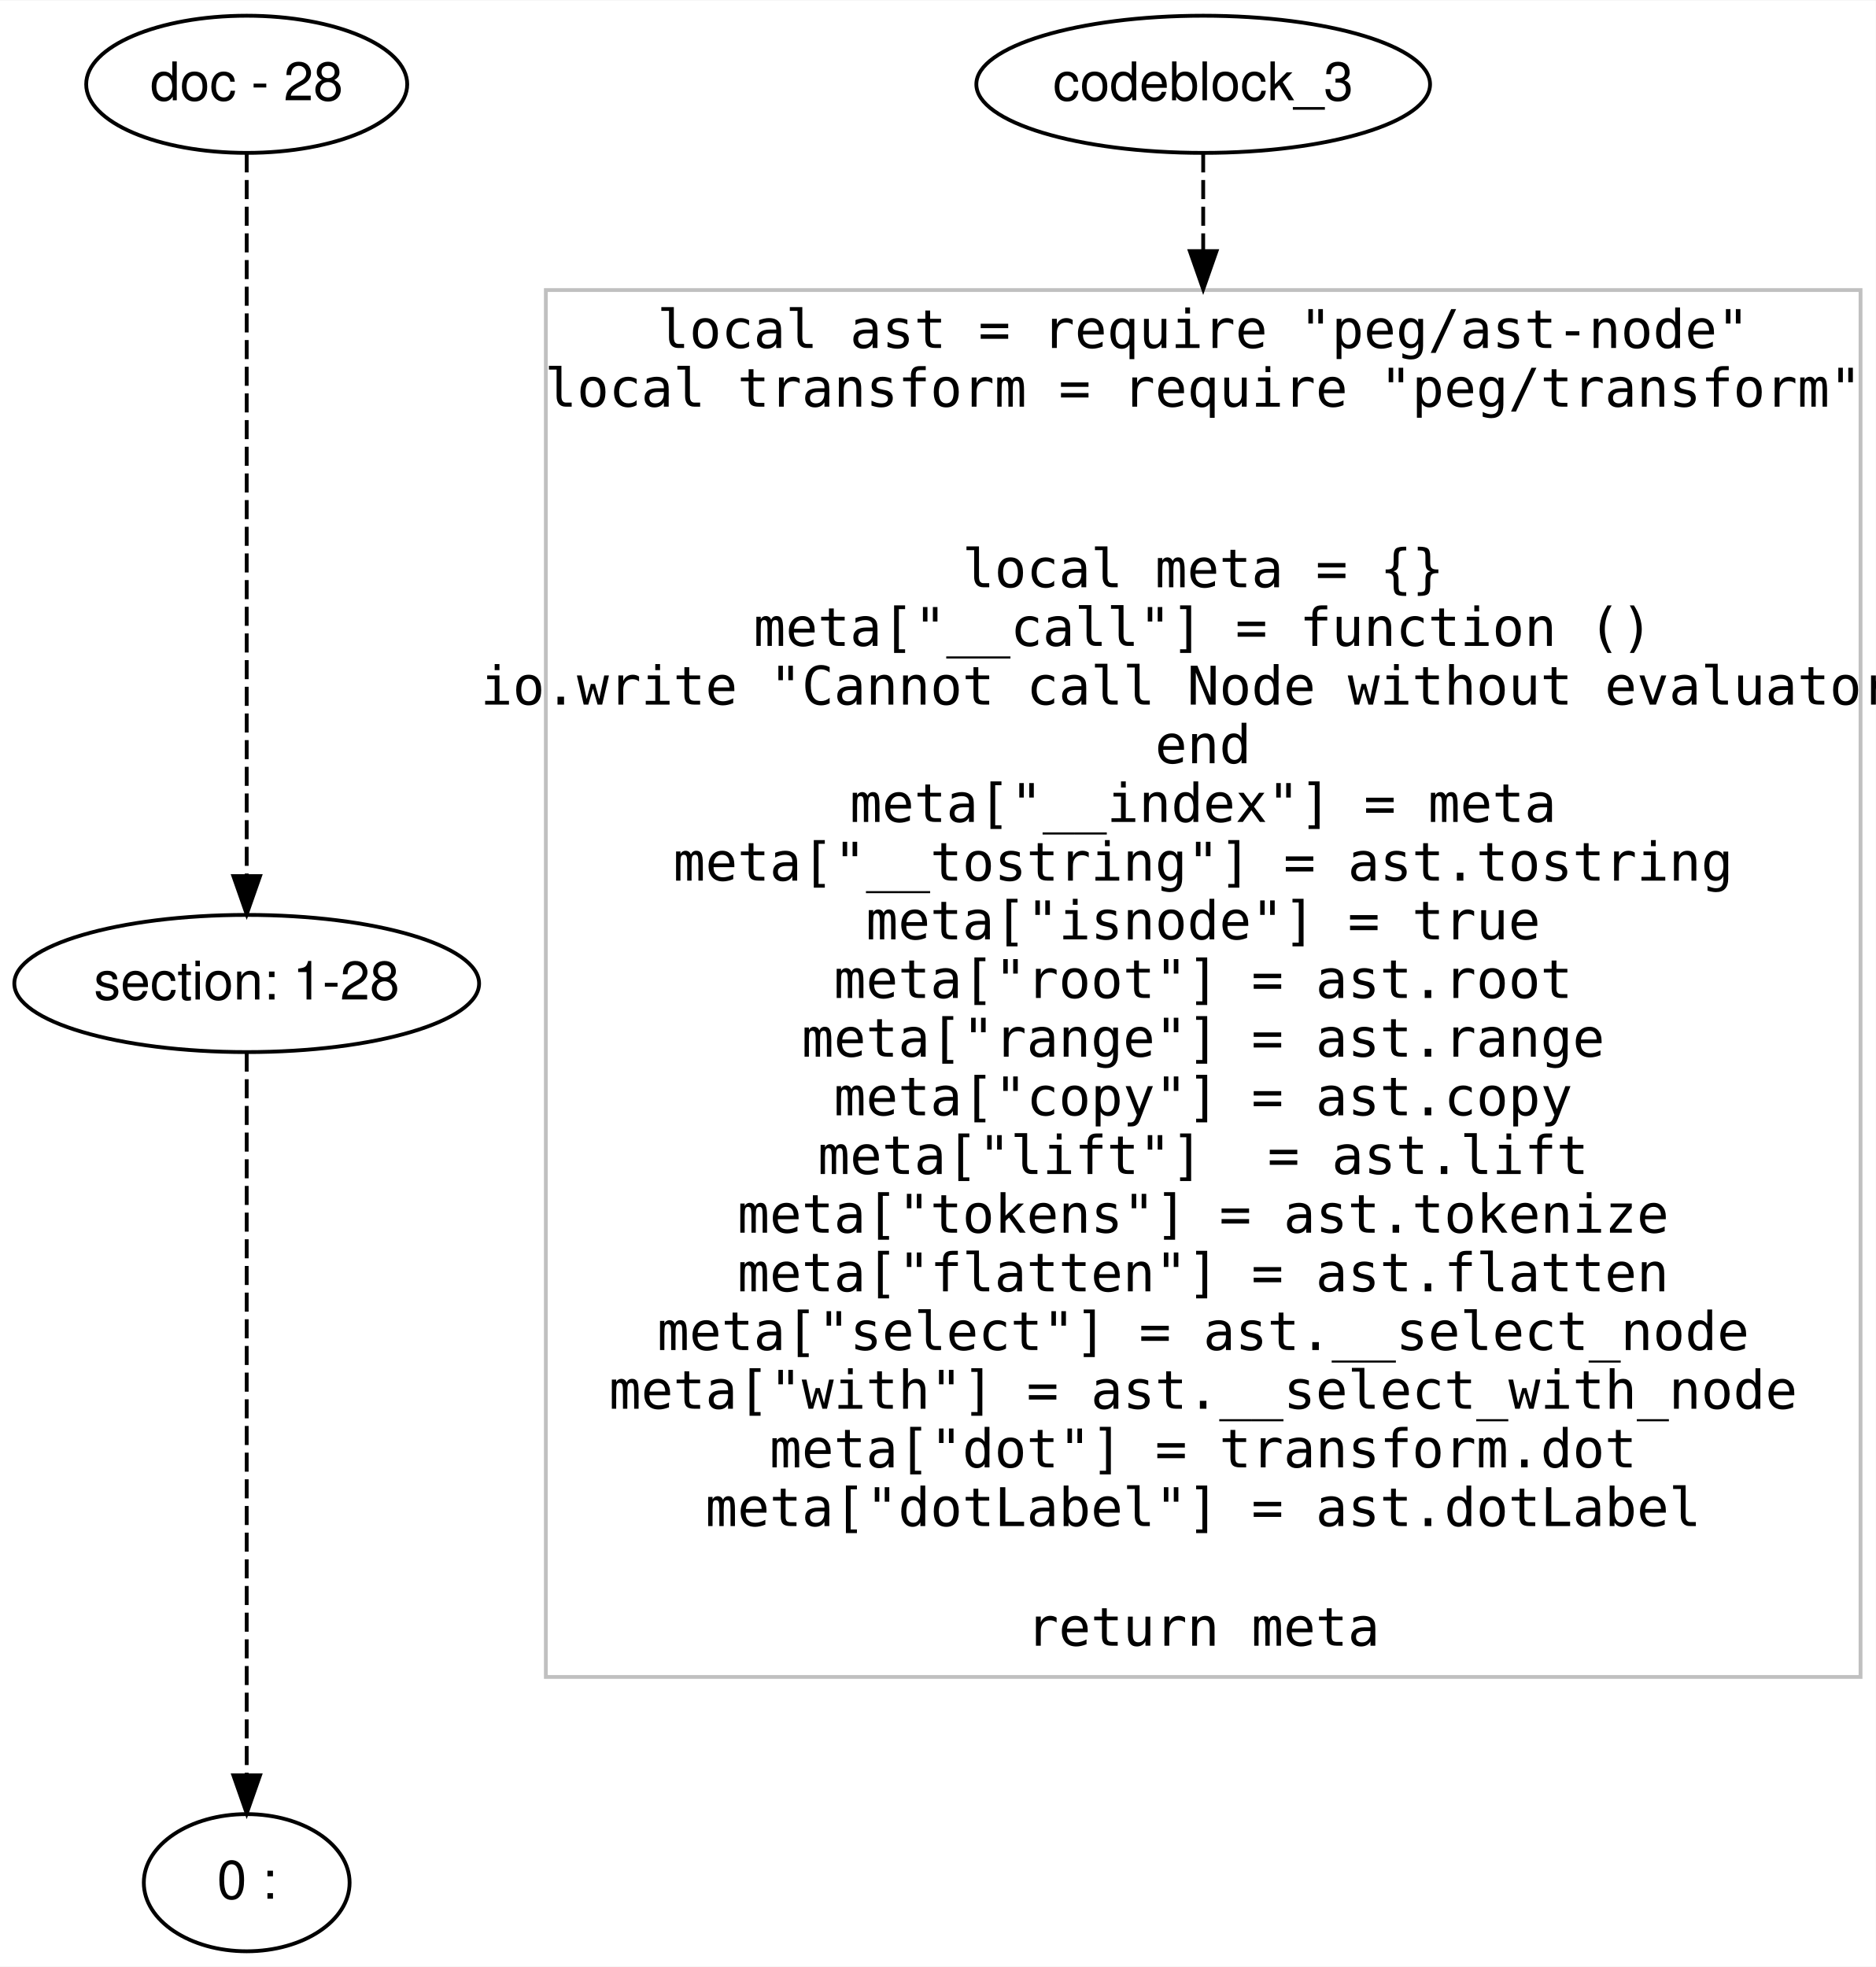
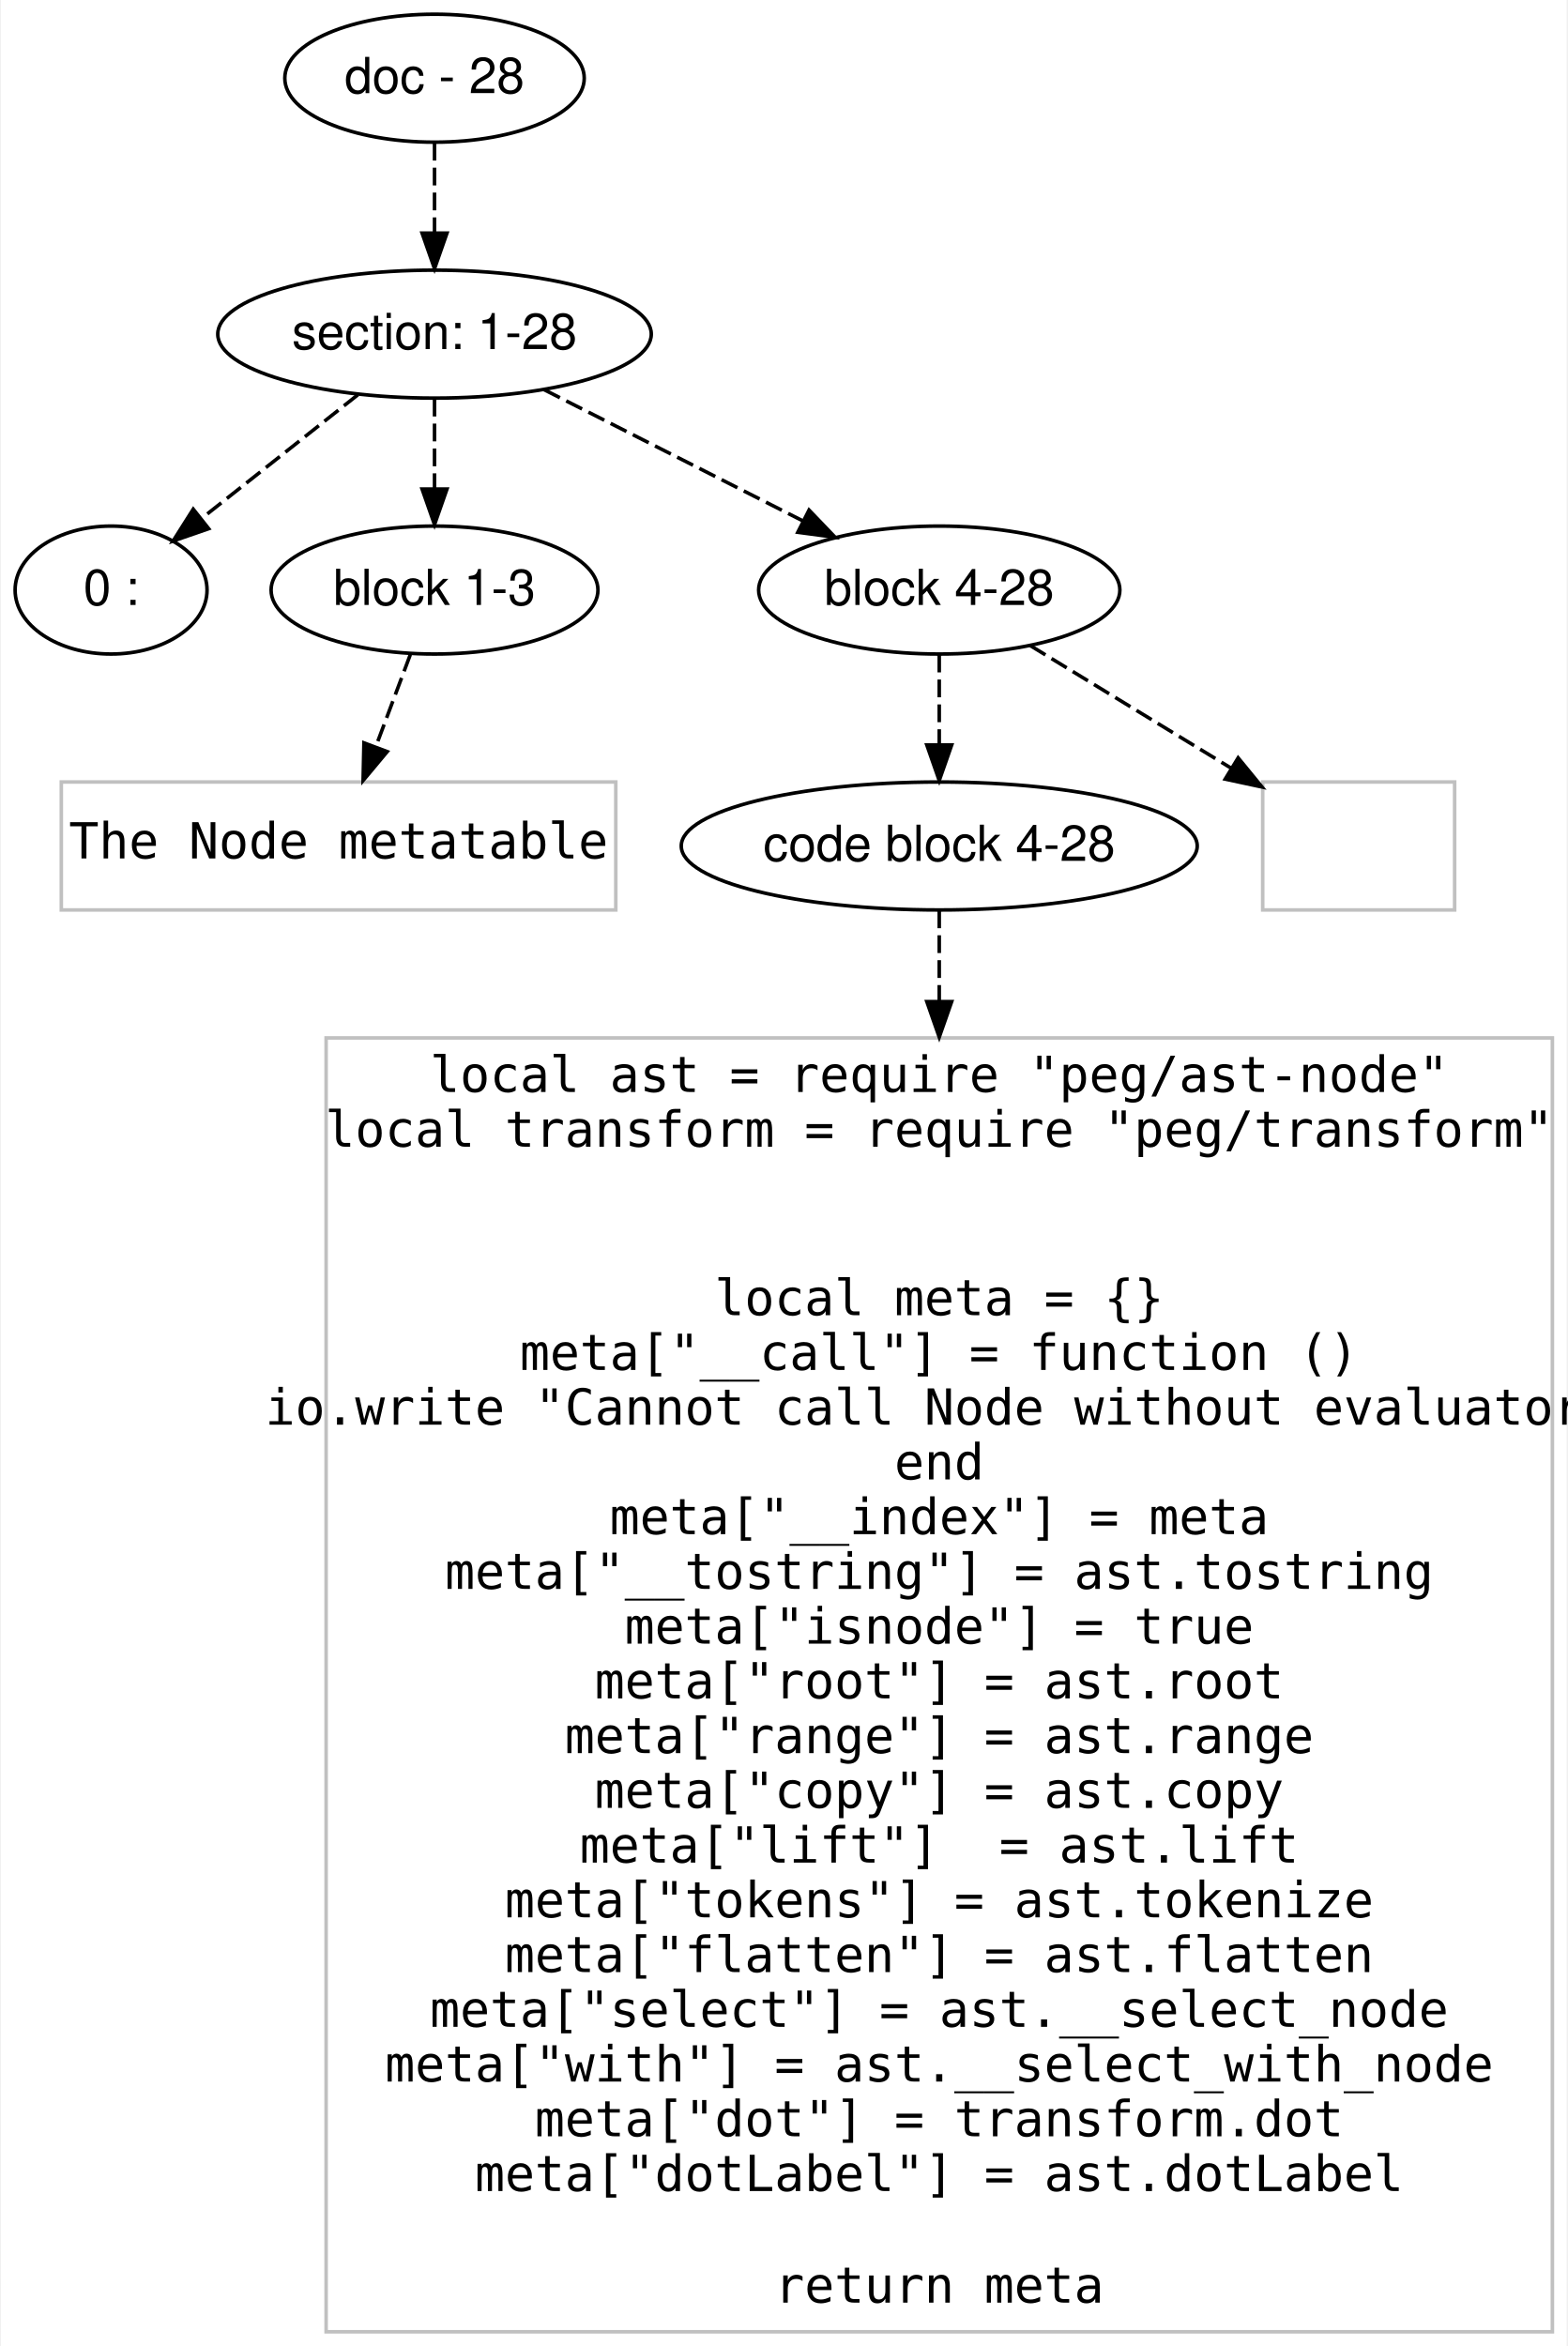
- <svg xmlns="http://www.w3.org/2000/svg" width="492pt" height="516pt" viewBox="0.00 0.00 492.24 516.00">
-   <g id="graph0" class="graph" transform="scale(1 1) rotate(0) translate(4 512.0006)">
-     <polygon fill="#ffffff" stroke="transparent" points="-4,4 -4,-512.001 488.241,-512.001 488.241,4 -4,4" />
+ <svg xmlns="http://www.w3.org/2000/svg" width="441pt" height="660pt" viewBox="0.00 0.00 440.50 660.00">
+   <g id="graph0" class="graph" transform="scale(1 1) rotate(0) translate(4 656.0006)">
+     <polygon fill="#ffffff" stroke="transparent" points="-4,4 -4,-656.001 436.5,-656.001 436.5,4 -4,4" />
    <g id="node1" class="node">
-       <ellipse fill="none" stroke="#000000" cx="60.741" cy="-490.001" rx="42.122" ry="18" />
-       <text text-anchor="middle" x="60.741" y="-485.801" font-family="Helvetica,sans-Serif" font-size="14.00" fill="#000000">doc - 28</text>
+       <ellipse fill="none" stroke="#000000" cx="118" cy="-634.001" rx="42.122" ry="18" />
+       <text text-anchor="middle" x="118" y="-629.801" font-family="Helvetica,sans-Serif" font-size="14.00" fill="#000000">doc - 28</text>
    </g>
    <g id="node2" class="node">
-       <ellipse fill="none" stroke="#000000" cx="60.741" cy="-254" rx="60.983" ry="18" />
-       <text text-anchor="middle" x="60.741" y="-249.8" font-family="Helvetica,sans-Serif" font-size="14.00" fill="#000000">section: 1-28</text>
+       <ellipse fill="none" stroke="#000000" cx="118" cy="-562.001" rx="60.983" ry="18" />
+       <text text-anchor="middle" x="118" y="-557.801" font-family="Helvetica,sans-Serif" font-size="14.00" fill="#000000">section: 1-28</text>
    </g>
    <g id="edge1" class="edge">
-       <path fill="none" stroke="#000000" stroke-dasharray="5,2" d="M60.741,-471.874C60.741,-431.033 60.741,-331.563 60.741,-282.426" />
-       <polygon fill="#000000" stroke="#000000" points="64.241,-282.189 60.741,-272.189 57.241,-282.189 64.241,-282.189" />
+       <path fill="none" stroke="#000000" stroke-dasharray="5,2" d="M118,-615.832C118,-608.132 118,-598.975 118,-590.417" />
+       <polygon fill="#000000" stroke="#000000" points="121.5,-590.414 118,-580.414 114.5,-590.414 121.5,-590.414" />
    </g>
    <g id="node3" class="node">
-       <ellipse fill="none" stroke="#000000" cx="60.741" cy="-18" rx="27" ry="18" />
-       <text text-anchor="middle" x="60.741" y="-13.8" font-family="Helvetica,sans-Serif" font-size="14.00" fill="#000000">0 : </text>
+       <ellipse fill="none" stroke="#000000" cx="27" cy="-490.001" rx="27" ry="18" />
+       <text text-anchor="middle" x="27" y="-485.801" font-family="Helvetica,sans-Serif" font-size="14.00" fill="#000000">0 : </text>
    </g>
    <g id="edge2" class="edge">
-       <path fill="none" stroke="#000000" stroke-dasharray="5,2" d="M60.741,-235.874C60.741,-195.033 60.741,-95.563 60.741,-46.426" />
-       <polygon fill="#000000" stroke="#000000" points="64.241,-46.188 60.741,-36.188 57.241,-46.188 64.241,-46.188" />
+       <path fill="none" stroke="#000000" stroke-dasharray="5,2" d="M96.434,-544.938C83.29,-534.538 66.42,-521.19 52.6,-510.255" />
+       <polygon fill="#000000" stroke="#000000" points="54.464,-507.267 44.45,-503.807 50.12,-512.757 54.464,-507.267" />
    </g>
    <g id="node4" class="node">
-       <ellipse fill="none" stroke="#000000" cx="311.741" cy="-490.001" rx="59.531" ry="18" />
-       <text text-anchor="middle" x="311.741" y="-485.801" font-family="Helvetica,sans-Serif" font-size="14.00" fill="#000000">codeblock_3</text>
+       <ellipse fill="none" stroke="#000000" cx="118" cy="-490.001" rx="45.98" ry="18" />
+       <text text-anchor="middle" x="118" y="-485.801" font-family="Helvetica,sans-Serif" font-size="14.00" fill="#000000">block 1-3</text>
+     </g>
+     <g id="edge3" class="edge">
+       <path fill="none" stroke="#000000" stroke-dasharray="5,2" d="M118,-543.832C118,-536.132 118,-526.975 118,-518.417" />
+       <polygon fill="#000000" stroke="#000000" points="121.5,-518.414 118,-508.414 114.5,-518.414 121.5,-518.414" />
    </g>
    <g id="node5" class="node">
-       <polygon fill="none" stroke="#c0c0c0" points="484.241,-436.001 139.241,-436.001 139.241,-72 484.241,-72 484.241,-436.001" />
-       <text text-anchor="middle" x="311.741" y="-420.801" font-family="Inconsolata" font-size="14.00" fill="#000000">local ast = require "peg/ast-node"</text>
-       <text text-anchor="middle" x="311.741" y="-405.401" font-family="Inconsolata" font-size="14.00" fill="#000000">local transform = require "peg/transform"</text>
-       <text text-anchor="middle" x="311.741" y="-358.001" font-family="Inconsolata" font-size="14.00" fill="#000000">local meta = {}</text>
-       <text text-anchor="middle" x="311.741" y="-342.601" font-family="Inconsolata" font-size="14.00" fill="#000000">meta["__call"] = function ()</text>
-       <text text-anchor="middle" x="311.741" y="-327.2" font-family="Inconsolata" font-size="14.00" fill="#000000">  io.write "Cannot call Node without evaluator"</text>
-       <text text-anchor="middle" x="311.741" y="-311.8" font-family="Inconsolata" font-size="14.00" fill="#000000">end</text>
-       <text text-anchor="middle" x="311.741" y="-296.4" font-family="Inconsolata" font-size="14.00" fill="#000000">meta["__index"] = meta</text>
-       <text text-anchor="middle" x="311.741" y="-281" font-family="Inconsolata" font-size="14.00" fill="#000000">meta["__tostring"] = ast.tostring</text>
-       <text text-anchor="middle" x="311.741" y="-265.6" font-family="Inconsolata" font-size="14.00" fill="#000000">meta["isnode"] = true</text>
-       <text text-anchor="middle" x="311.741" y="-250.2" font-family="Inconsolata" font-size="14.00" fill="#000000">meta["root"] = ast.root</text>
-       <text text-anchor="middle" x="311.741" y="-234.8" font-family="Inconsolata" font-size="14.00" fill="#000000">meta["range"] = ast.range</text>
-       <text text-anchor="middle" x="311.741" y="-219.4" font-family="Inconsolata" font-size="14.00" fill="#000000">meta["copy"] = ast.copy</text>
-       <text text-anchor="middle" x="311.741" y="-204" font-family="Inconsolata" font-size="14.00" fill="#000000">meta["lift"]  = ast.lift</text>
-       <text text-anchor="middle" x="311.741" y="-188.6" font-family="Inconsolata" font-size="14.00" fill="#000000">meta["tokens"] = ast.tokenize</text>
-       <text text-anchor="middle" x="311.741" y="-173.2" font-family="Inconsolata" font-size="14.00" fill="#000000">meta["flatten"] = ast.flatten</text>
-       <text text-anchor="middle" x="311.741" y="-157.8" font-family="Inconsolata" font-size="14.00" fill="#000000">meta["select"] = ast.__select_node</text>
-       <text text-anchor="middle" x="311.741" y="-142.4" font-family="Inconsolata" font-size="14.00" fill="#000000">meta["with"] = ast.__select_with_node</text>
-       <text text-anchor="middle" x="311.741" y="-127" font-family="Inconsolata" font-size="14.00" fill="#000000">meta["dot"] = transform.dot</text>
-       <text text-anchor="middle" x="311.741" y="-111.6" font-family="Inconsolata" font-size="14.00" fill="#000000">meta["dotLabel"] = ast.dotLabel</text>
-       <text text-anchor="middle" x="311.741" y="-80.2" font-family="Inconsolata" font-size="14.00" fill="#000000">return meta</text>
+       <ellipse fill="none" stroke="#000000" cx="260" cy="-490.001" rx="50.817" ry="18" />
+       <text text-anchor="middle" x="260" y="-485.801" font-family="Helvetica,sans-Serif" font-size="14.00" fill="#000000">block 4-28</text>
    </g>
-     <g id="edge3" class="edge">
-       <path fill="none" stroke="#000000" stroke-dasharray="5,2" d="M311.741,-471.874C311.741,-464.912 311.741,-456.247 311.741,-446.418" />
-       <polygon fill="#000000" stroke="#000000" points="315.241,-446.22 311.741,-436.22 308.241,-446.22 315.241,-446.22" />
+     <g id="edge4" class="edge">
+       <path fill="none" stroke="#000000" stroke-dasharray="5,2" d="M148.812,-546.378C170.176,-535.545 198.779,-521.043 221.623,-509.459" />
+       <polygon fill="#000000" stroke="#000000" points="223.368,-512.499 230.704,-504.855 220.202,-506.256 223.368,-512.499" />
+     </g>
+     <g id="node6" class="node">
+       <polygon fill="none" stroke="#c0c0c0" points="169,-436.001 13,-436.001 13,-400.001 169,-400.001 169,-436.001" />
+       <text text-anchor="middle" x="91" y="-414.501" font-family="Inconsolata" font-size="14.00" fill="#000000"> The Node metatable </text>
+     </g>
+     <g id="edge5" class="edge">
+       <path fill="none" stroke="#000000" stroke-dasharray="5,2" d="M111.187,-471.832C108.236,-463.962 104.714,-454.572 101.445,-445.854" />
+       <polygon fill="#000000" stroke="#000000" points="104.693,-444.548 97.905,-436.414 98.139,-447.006 104.693,-444.548" />
+     </g>
+     <g id="node7" class="node">
+       <ellipse fill="none" stroke="#000000" cx="260" cy="-418.001" rx="72.584" ry="18" />
+       <text text-anchor="middle" x="260" y="-413.801" font-family="Helvetica,sans-Serif" font-size="14.00" fill="#000000">code block 4-28</text>
+     </g>
+     <g id="edge6" class="edge">
+       <path fill="none" stroke="#000000" stroke-dasharray="5,2" d="M260,-471.832C260,-464.132 260,-454.975 260,-446.417" />
+       <polygon fill="#000000" stroke="#000000" points="263.5,-446.414 260,-436.414 256.5,-446.414 263.5,-446.414" />
+     </g>
+     <g id="node9" class="node">
+       <polygon fill="none" stroke="#c0c0c0" points="405,-436.001 351,-436.001 351,-400.001 405,-400.001 405,-436.001" />
+     </g>
+     <g id="edge8" class="edge">
+       <path fill="none" stroke="#000000" stroke-dasharray="5,2" d="M285.604,-474.378C302.147,-464.284 323.914,-451.002 342.165,-439.866" />
+       <polygon fill="#000000" stroke="#000000" points="344.09,-442.792 350.803,-434.595 340.444,-436.816 344.09,-442.792" />
+     </g>
+     <g id="node8" class="node">
+       <polygon fill="none" stroke="#c0c0c0" points="432.5,-364.001 87.5,-364.001 87.5,0 432.5,0 432.5,-364.001" />
+       <text text-anchor="middle" x="260" y="-348.801" font-family="Inconsolata" font-size="14.00" fill="#000000">local ast = require "peg/ast-node"</text>
+       <text text-anchor="middle" x="260" y="-333.401" font-family="Inconsolata" font-size="14.00" fill="#000000">local transform = require "peg/transform"</text>
+       <text text-anchor="middle" x="260" y="-286.001" font-family="Inconsolata" font-size="14.00" fill="#000000">local meta = {}</text>
+       <text text-anchor="middle" x="260" y="-270.601" font-family="Inconsolata" font-size="14.00" fill="#000000">meta["__call"] = function ()</text>
+       <text text-anchor="middle" x="260" y="-255.201" font-family="Inconsolata" font-size="14.00" fill="#000000">  io.write "Cannot call Node without evaluator"</text>
+       <text text-anchor="middle" x="260" y="-239.8" font-family="Inconsolata" font-size="14.00" fill="#000000">end</text>
+       <text text-anchor="middle" x="260" y="-224.4" font-family="Inconsolata" font-size="14.00" fill="#000000">meta["__index"] = meta</text>
+       <text text-anchor="middle" x="260" y="-209" font-family="Inconsolata" font-size="14.00" fill="#000000">meta["__tostring"] = ast.tostring</text>
+       <text text-anchor="middle" x="260" y="-193.6" font-family="Inconsolata" font-size="14.00" fill="#000000">meta["isnode"] = true</text>
+       <text text-anchor="middle" x="260" y="-178.2" font-family="Inconsolata" font-size="14.00" fill="#000000">meta["root"] = ast.root</text>
+       <text text-anchor="middle" x="260" y="-162.8" font-family="Inconsolata" font-size="14.00" fill="#000000">meta["range"] = ast.range</text>
+       <text text-anchor="middle" x="260" y="-147.4" font-family="Inconsolata" font-size="14.00" fill="#000000">meta["copy"] = ast.copy</text>
+       <text text-anchor="middle" x="260" y="-132" font-family="Inconsolata" font-size="14.00" fill="#000000">meta["lift"]  = ast.lift</text>
+       <text text-anchor="middle" x="260" y="-116.6" font-family="Inconsolata" font-size="14.00" fill="#000000">meta["tokens"] = ast.tokenize</text>
+       <text text-anchor="middle" x="260" y="-101.2" font-family="Inconsolata" font-size="14.00" fill="#000000">meta["flatten"] = ast.flatten</text>
+       <text text-anchor="middle" x="260" y="-85.8" font-family="Inconsolata" font-size="14.00" fill="#000000">meta["select"] = ast.__select_node</text>
+       <text text-anchor="middle" x="260" y="-70.4" font-family="Inconsolata" font-size="14.00" fill="#000000">meta["with"] = ast.__select_with_node</text>
+       <text text-anchor="middle" x="260" y="-55" font-family="Inconsolata" font-size="14.00" fill="#000000">meta["dot"] = transform.dot</text>
+       <text text-anchor="middle" x="260" y="-39.6" font-family="Inconsolata" font-size="14.00" fill="#000000">meta["dotLabel"] = ast.dotLabel</text>
+       <text text-anchor="middle" x="260" y="-8.2" font-family="Inconsolata" font-size="14.00" fill="#000000">return meta</text>
+     </g>
+     <g id="edge7" class="edge">
+       <path fill="none" stroke="#000000" stroke-dasharray="5,2" d="M260,-399.874C260,-392.912 260,-384.247 260,-374.418" />
+       <polygon fill="#000000" stroke="#000000" points="263.5,-374.22 260,-364.22 256.5,-374.22 263.5,-374.22" />
    </g>
  </g>
</svg>
